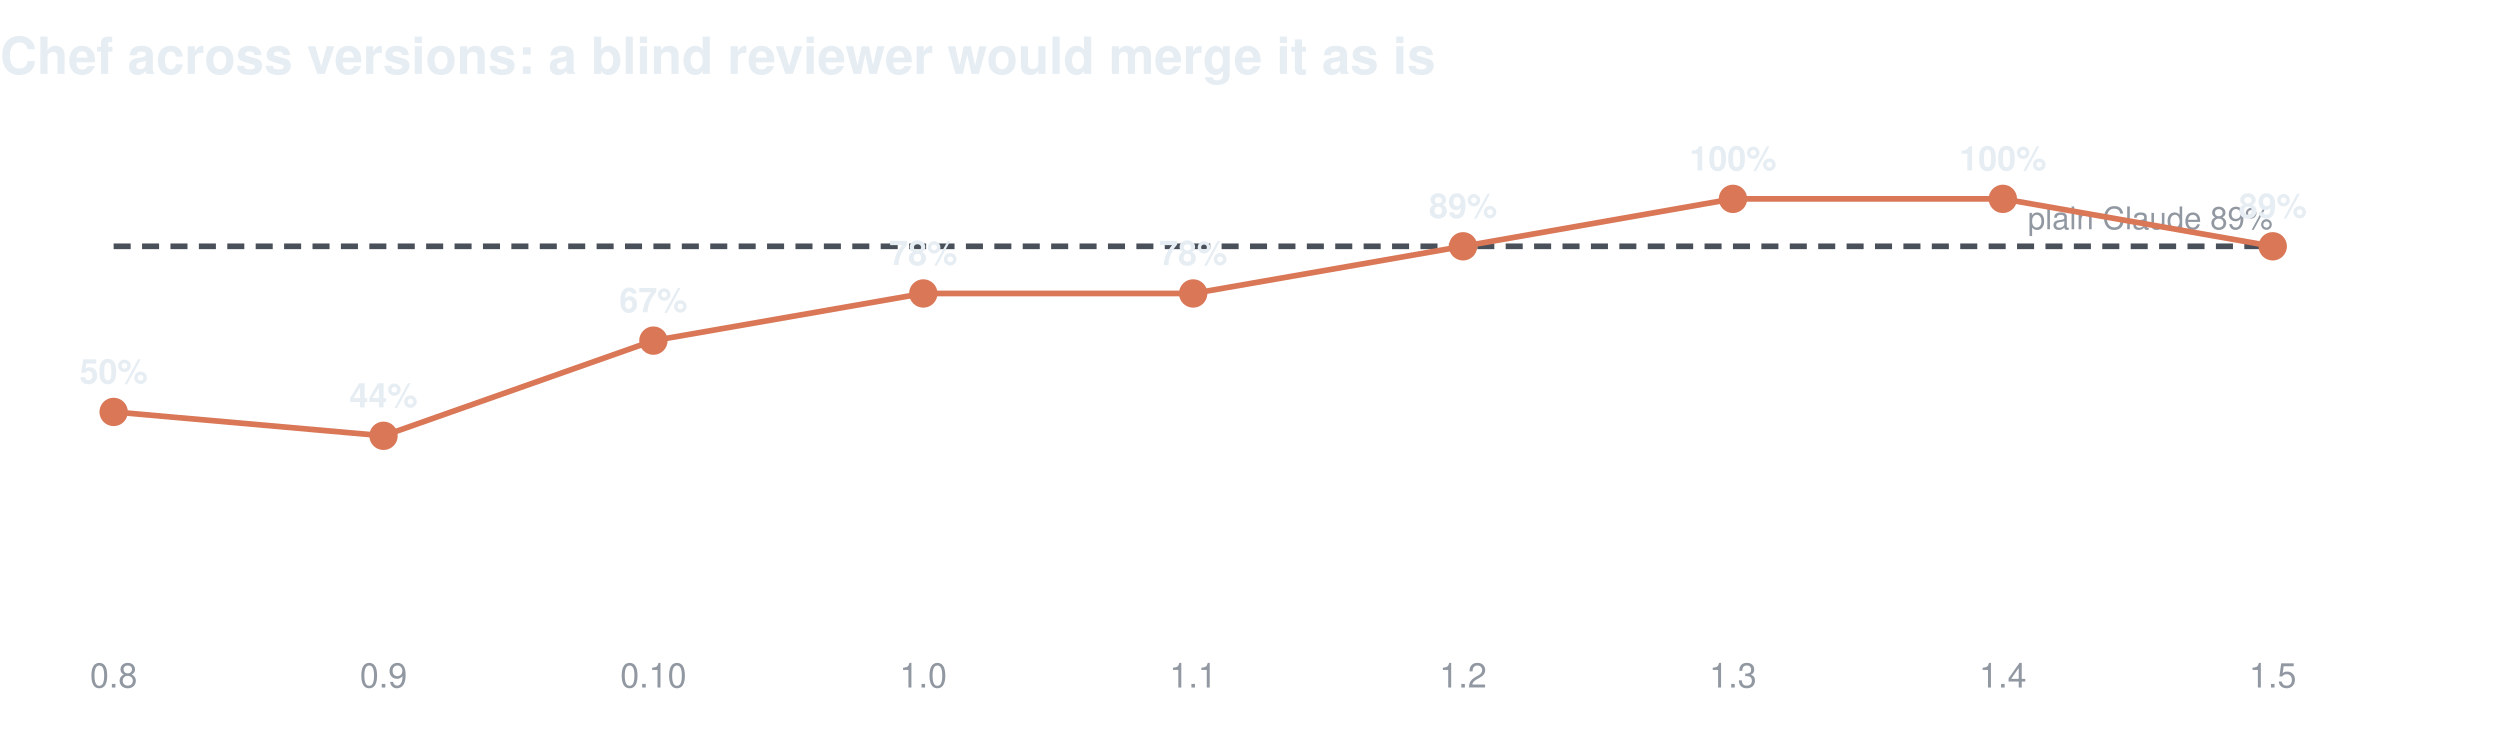
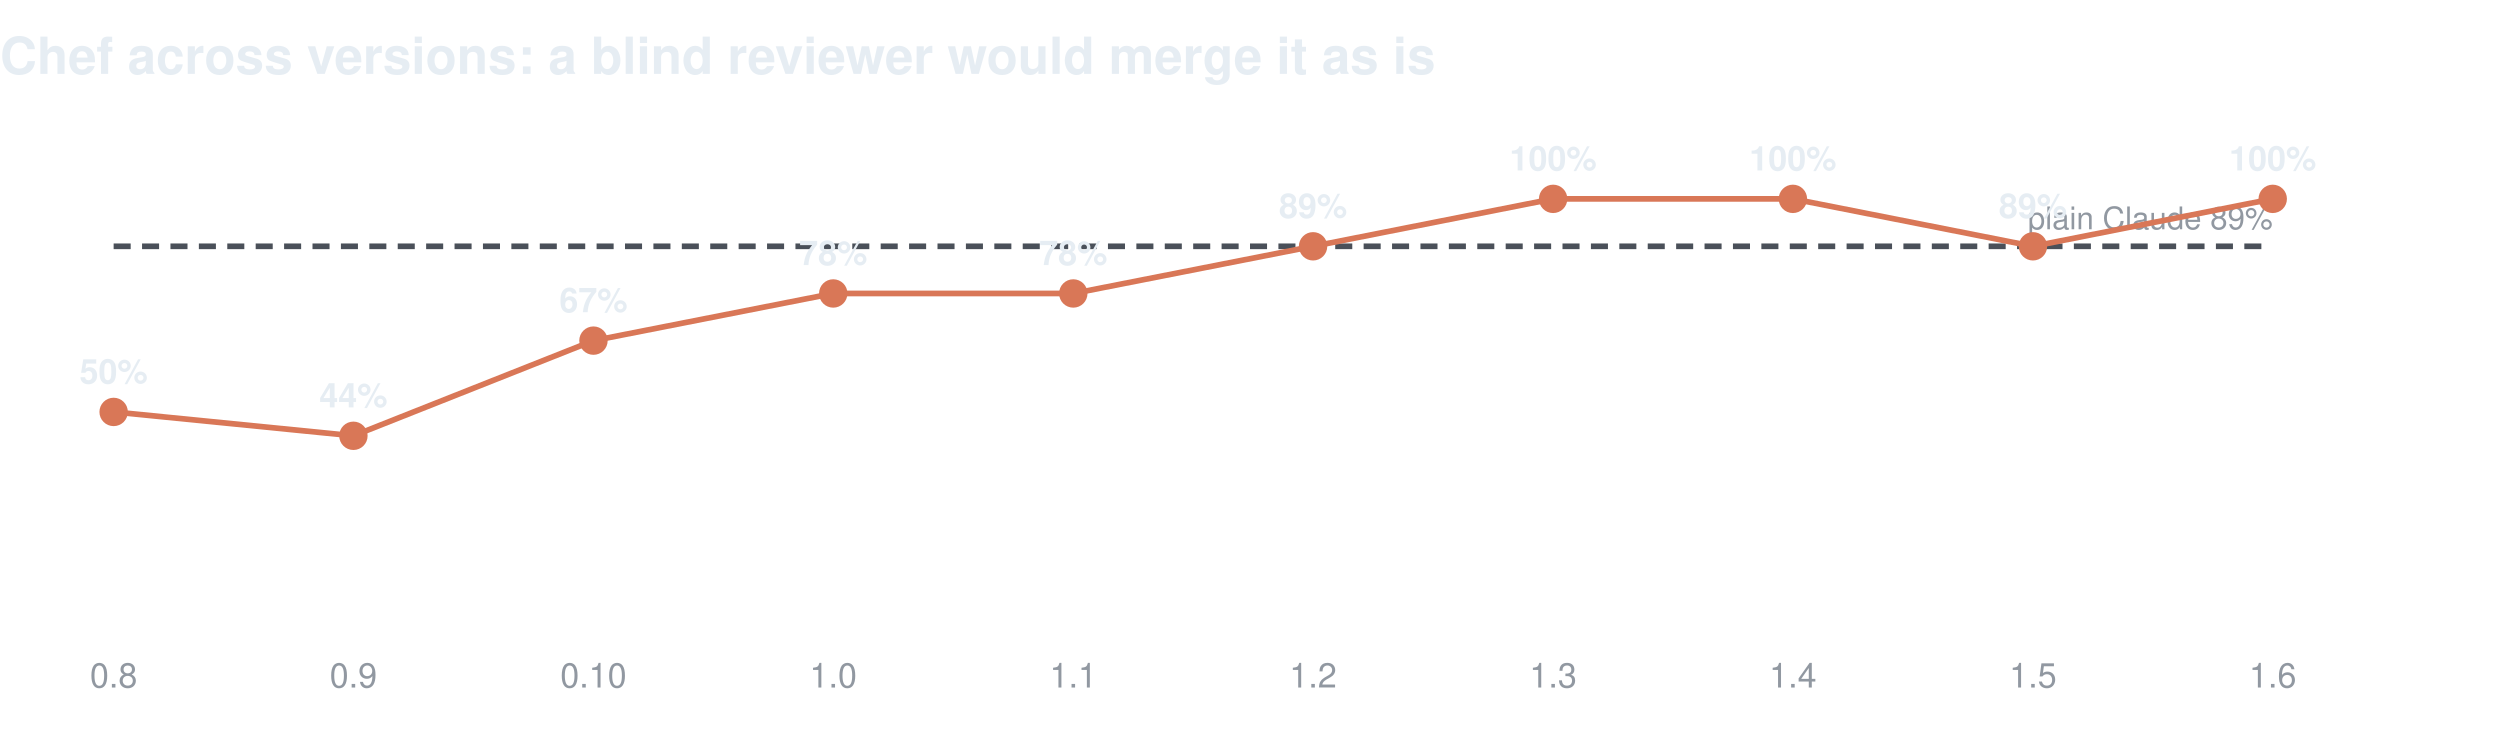
- <svg xmlns="http://www.w3.org/2000/svg" width="880" height="260" viewBox="0 0 880 260" role="img" aria-label="Chef across versions: a blind reviewer would merge it as is, on python, docker, prometheus: 0.8 50%, 0.9 44%, 0.10 67%, 1.0 78%, 1.1 78%, 1.2 89%, 1.3 100%, 1.4 100%, 1.5 89%. Plain Claude: 89%.">
+ <svg xmlns="http://www.w3.org/2000/svg" width="880" height="260" viewBox="0 0 880 260" role="img" aria-label="Chef across versions: a blind reviewer would merge it as is, on python, docker, prometheus: 0.8 50%, 0.9 44%, 0.10 67%, 1.0 78%, 1.1 78%, 1.2 89%, 1.3 100%, 1.4 100%, 1.5 89%, 1.6 100%. Plain Claude: 89%.">
  <text x="0.0" y="26.0" fill="#E6EDF3" font-family="-apple-system, BlinkMacSystemFont, 'Segoe UI', Helvetica, Arial, sans-serif" font-size="18" font-weight="600" text-anchor="start">Chef across versions: a blind reviewer would merge it as is</text>
  <text x="40.0" y="48.0" fill="#9198A1" font-family="-apple-system, BlinkMacSystemFont, 'Segoe UI', Helvetica, Arial, sans-serif" font-size="13" font-weight="600" text-anchor="start" />
  <line x1="40.0" y1="86.7" x2="800.0" y2="86.7" stroke="#4A5059" stroke-width="2" stroke-dasharray="6 4" />
  <text x="800.0" y="80.7" fill="#9198A1" font-family="-apple-system, BlinkMacSystemFont, 'Segoe UI', Helvetica, Arial, sans-serif" font-size="11" font-weight="400" text-anchor="end">plain Claude 89%</text>
-   <polyline points="40.0,145.0 135.0,153.4 230.0,119.9 325.0,103.3 420.0,103.3 515.0,86.7 610.0,70.0 705.0,70.0 800.0,86.7" fill="none" stroke="#D97757" stroke-width="2" />
+   <polyline points="40.0,145.0 124.4,153.4 208.9,119.9 293.3,103.3 377.8,103.3 462.2,86.7 546.7,70.0 631.1,70.0 715.6,86.7 800.0,70.0" fill="none" stroke="#D97757" stroke-width="2" />
  <circle cx="40.0" cy="145.0" r="5" fill="#D97757" />
  <text x="40.0" y="135.0" fill="#E6EDF3" font-family="-apple-system, BlinkMacSystemFont, 'Segoe UI', Helvetica, Arial, sans-serif" font-size="12" font-weight="600" text-anchor="middle">50%</text>
  <text x="40.0" y="242.0" fill="#9198A1" font-family="-apple-system, BlinkMacSystemFont, 'Segoe UI', Helvetica, Arial, sans-serif" font-size="12" font-weight="400" text-anchor="middle">0.8</text>
-   <circle cx="135.0" cy="153.4" r="5" fill="#D97757" />
-   <text x="135.0" y="143.4" fill="#E6EDF3" font-family="-apple-system, BlinkMacSystemFont, 'Segoe UI', Helvetica, Arial, sans-serif" font-size="12" font-weight="600" text-anchor="middle">44%</text>
-   <text x="135.0" y="242.0" fill="#9198A1" font-family="-apple-system, BlinkMacSystemFont, 'Segoe UI', Helvetica, Arial, sans-serif" font-size="12" font-weight="400" text-anchor="middle">0.9</text>
-   <circle cx="230.0" cy="119.9" r="5" fill="#D97757" />
-   <text x="230.0" y="109.9" fill="#E6EDF3" font-family="-apple-system, BlinkMacSystemFont, 'Segoe UI', Helvetica, Arial, sans-serif" font-size="12" font-weight="600" text-anchor="middle">67%</text>
-   <text x="230.0" y="242.0" fill="#9198A1" font-family="-apple-system, BlinkMacSystemFont, 'Segoe UI', Helvetica, Arial, sans-serif" font-size="12" font-weight="400" text-anchor="middle">0.10</text>
-   <circle cx="325.0" cy="103.3" r="5" fill="#D97757" />
-   <text x="325.0" y="93.3" fill="#E6EDF3" font-family="-apple-system, BlinkMacSystemFont, 'Segoe UI', Helvetica, Arial, sans-serif" font-size="12" font-weight="600" text-anchor="middle">78%</text>
-   <text x="325.0" y="242.0" fill="#9198A1" font-family="-apple-system, BlinkMacSystemFont, 'Segoe UI', Helvetica, Arial, sans-serif" font-size="12" font-weight="400" text-anchor="middle">1.0</text>
-   <circle cx="420.0" cy="103.3" r="5" fill="#D97757" />
-   <text x="420.0" y="93.3" fill="#E6EDF3" font-family="-apple-system, BlinkMacSystemFont, 'Segoe UI', Helvetica, Arial, sans-serif" font-size="12" font-weight="600" text-anchor="middle">78%</text>
-   <text x="420.0" y="242.0" fill="#9198A1" font-family="-apple-system, BlinkMacSystemFont, 'Segoe UI', Helvetica, Arial, sans-serif" font-size="12" font-weight="400" text-anchor="middle">1.1</text>
-   <circle cx="515.0" cy="86.7" r="5" fill="#D97757" />
-   <text x="515.0" y="76.7" fill="#E6EDF3" font-family="-apple-system, BlinkMacSystemFont, 'Segoe UI', Helvetica, Arial, sans-serif" font-size="12" font-weight="600" text-anchor="middle">89%</text>
-   <text x="515.0" y="242.0" fill="#9198A1" font-family="-apple-system, BlinkMacSystemFont, 'Segoe UI', Helvetica, Arial, sans-serif" font-size="12" font-weight="400" text-anchor="middle">1.2</text>
-   <circle cx="610.0" cy="70.0" r="5" fill="#D97757" />
-   <text x="610.0" y="60.0" fill="#E6EDF3" font-family="-apple-system, BlinkMacSystemFont, 'Segoe UI', Helvetica, Arial, sans-serif" font-size="12" font-weight="600" text-anchor="middle">100%</text>
-   <text x="610.0" y="242.0" fill="#9198A1" font-family="-apple-system, BlinkMacSystemFont, 'Segoe UI', Helvetica, Arial, sans-serif" font-size="12" font-weight="400" text-anchor="middle">1.3</text>
-   <circle cx="705.0" cy="70.0" r="5" fill="#D97757" />
-   <text x="705.0" y="60.0" fill="#E6EDF3" font-family="-apple-system, BlinkMacSystemFont, 'Segoe UI', Helvetica, Arial, sans-serif" font-size="12" font-weight="600" text-anchor="middle">100%</text>
-   <text x="705.0" y="242.0" fill="#9198A1" font-family="-apple-system, BlinkMacSystemFont, 'Segoe UI', Helvetica, Arial, sans-serif" font-size="12" font-weight="400" text-anchor="middle">1.4</text>
-   <circle cx="800.0" cy="86.7" r="5" fill="#D97757" />
-   <text x="800.0" y="76.7" fill="#E6EDF3" font-family="-apple-system, BlinkMacSystemFont, 'Segoe UI', Helvetica, Arial, sans-serif" font-size="12" font-weight="600" text-anchor="middle">89%</text>
-   <text x="800.0" y="242.0" fill="#9198A1" font-family="-apple-system, BlinkMacSystemFont, 'Segoe UI', Helvetica, Arial, sans-serif" font-size="12" font-weight="400" text-anchor="middle">1.5</text>
+   <circle cx="124.4" cy="153.4" r="5" fill="#D97757" />
+   <text x="124.4" y="143.4" fill="#E6EDF3" font-family="-apple-system, BlinkMacSystemFont, 'Segoe UI', Helvetica, Arial, sans-serif" font-size="12" font-weight="600" text-anchor="middle">44%</text>
+   <text x="124.4" y="242.0" fill="#9198A1" font-family="-apple-system, BlinkMacSystemFont, 'Segoe UI', Helvetica, Arial, sans-serif" font-size="12" font-weight="400" text-anchor="middle">0.9</text>
+   <circle cx="208.9" cy="119.9" r="5" fill="#D97757" />
+   <text x="208.9" y="109.9" fill="#E6EDF3" font-family="-apple-system, BlinkMacSystemFont, 'Segoe UI', Helvetica, Arial, sans-serif" font-size="12" font-weight="600" text-anchor="middle">67%</text>
+   <text x="208.9" y="242.0" fill="#9198A1" font-family="-apple-system, BlinkMacSystemFont, 'Segoe UI', Helvetica, Arial, sans-serif" font-size="12" font-weight="400" text-anchor="middle">0.10</text>
+   <circle cx="293.3" cy="103.3" r="5" fill="#D97757" />
+   <text x="293.3" y="93.3" fill="#E6EDF3" font-family="-apple-system, BlinkMacSystemFont, 'Segoe UI', Helvetica, Arial, sans-serif" font-size="12" font-weight="600" text-anchor="middle">78%</text>
+   <text x="293.3" y="242.0" fill="#9198A1" font-family="-apple-system, BlinkMacSystemFont, 'Segoe UI', Helvetica, Arial, sans-serif" font-size="12" font-weight="400" text-anchor="middle">1.0</text>
+   <circle cx="377.8" cy="103.3" r="5" fill="#D97757" />
+   <text x="377.8" y="93.3" fill="#E6EDF3" font-family="-apple-system, BlinkMacSystemFont, 'Segoe UI', Helvetica, Arial, sans-serif" font-size="12" font-weight="600" text-anchor="middle">78%</text>
+   <text x="377.8" y="242.0" fill="#9198A1" font-family="-apple-system, BlinkMacSystemFont, 'Segoe UI', Helvetica, Arial, sans-serif" font-size="12" font-weight="400" text-anchor="middle">1.1</text>
+   <circle cx="462.2" cy="86.7" r="5" fill="#D97757" />
+   <text x="462.2" y="76.7" fill="#E6EDF3" font-family="-apple-system, BlinkMacSystemFont, 'Segoe UI', Helvetica, Arial, sans-serif" font-size="12" font-weight="600" text-anchor="middle">89%</text>
+   <text x="462.2" y="242.0" fill="#9198A1" font-family="-apple-system, BlinkMacSystemFont, 'Segoe UI', Helvetica, Arial, sans-serif" font-size="12" font-weight="400" text-anchor="middle">1.2</text>
+   <circle cx="546.7" cy="70.0" r="5" fill="#D97757" />
+   <text x="546.7" y="60.0" fill="#E6EDF3" font-family="-apple-system, BlinkMacSystemFont, 'Segoe UI', Helvetica, Arial, sans-serif" font-size="12" font-weight="600" text-anchor="middle">100%</text>
+   <text x="546.7" y="242.0" fill="#9198A1" font-family="-apple-system, BlinkMacSystemFont, 'Segoe UI', Helvetica, Arial, sans-serif" font-size="12" font-weight="400" text-anchor="middle">1.3</text>
+   <circle cx="631.1" cy="70.0" r="5" fill="#D97757" />
+   <text x="631.1" y="60.0" fill="#E6EDF3" font-family="-apple-system, BlinkMacSystemFont, 'Segoe UI', Helvetica, Arial, sans-serif" font-size="12" font-weight="600" text-anchor="middle">100%</text>
+   <text x="631.1" y="242.0" fill="#9198A1" font-family="-apple-system, BlinkMacSystemFont, 'Segoe UI', Helvetica, Arial, sans-serif" font-size="12" font-weight="400" text-anchor="middle">1.4</text>
+   <circle cx="715.6" cy="86.7" r="5" fill="#D97757" />
+   <text x="715.6" y="76.7" fill="#E6EDF3" font-family="-apple-system, BlinkMacSystemFont, 'Segoe UI', Helvetica, Arial, sans-serif" font-size="12" font-weight="600" text-anchor="middle">89%</text>
+   <text x="715.6" y="242.0" fill="#9198A1" font-family="-apple-system, BlinkMacSystemFont, 'Segoe UI', Helvetica, Arial, sans-serif" font-size="12" font-weight="400" text-anchor="middle">1.5</text>
+   <circle cx="800.0" cy="70.0" r="5" fill="#D97757" />
+   <text x="800.0" y="60.0" fill="#E6EDF3" font-family="-apple-system, BlinkMacSystemFont, 'Segoe UI', Helvetica, Arial, sans-serif" font-size="12" font-weight="600" text-anchor="middle">100%</text>
+   <text x="800.0" y="242.0" fill="#9198A1" font-family="-apple-system, BlinkMacSystemFont, 'Segoe UI', Helvetica, Arial, sans-serif" font-size="12" font-weight="400" text-anchor="middle">1.6</text>
</svg>
